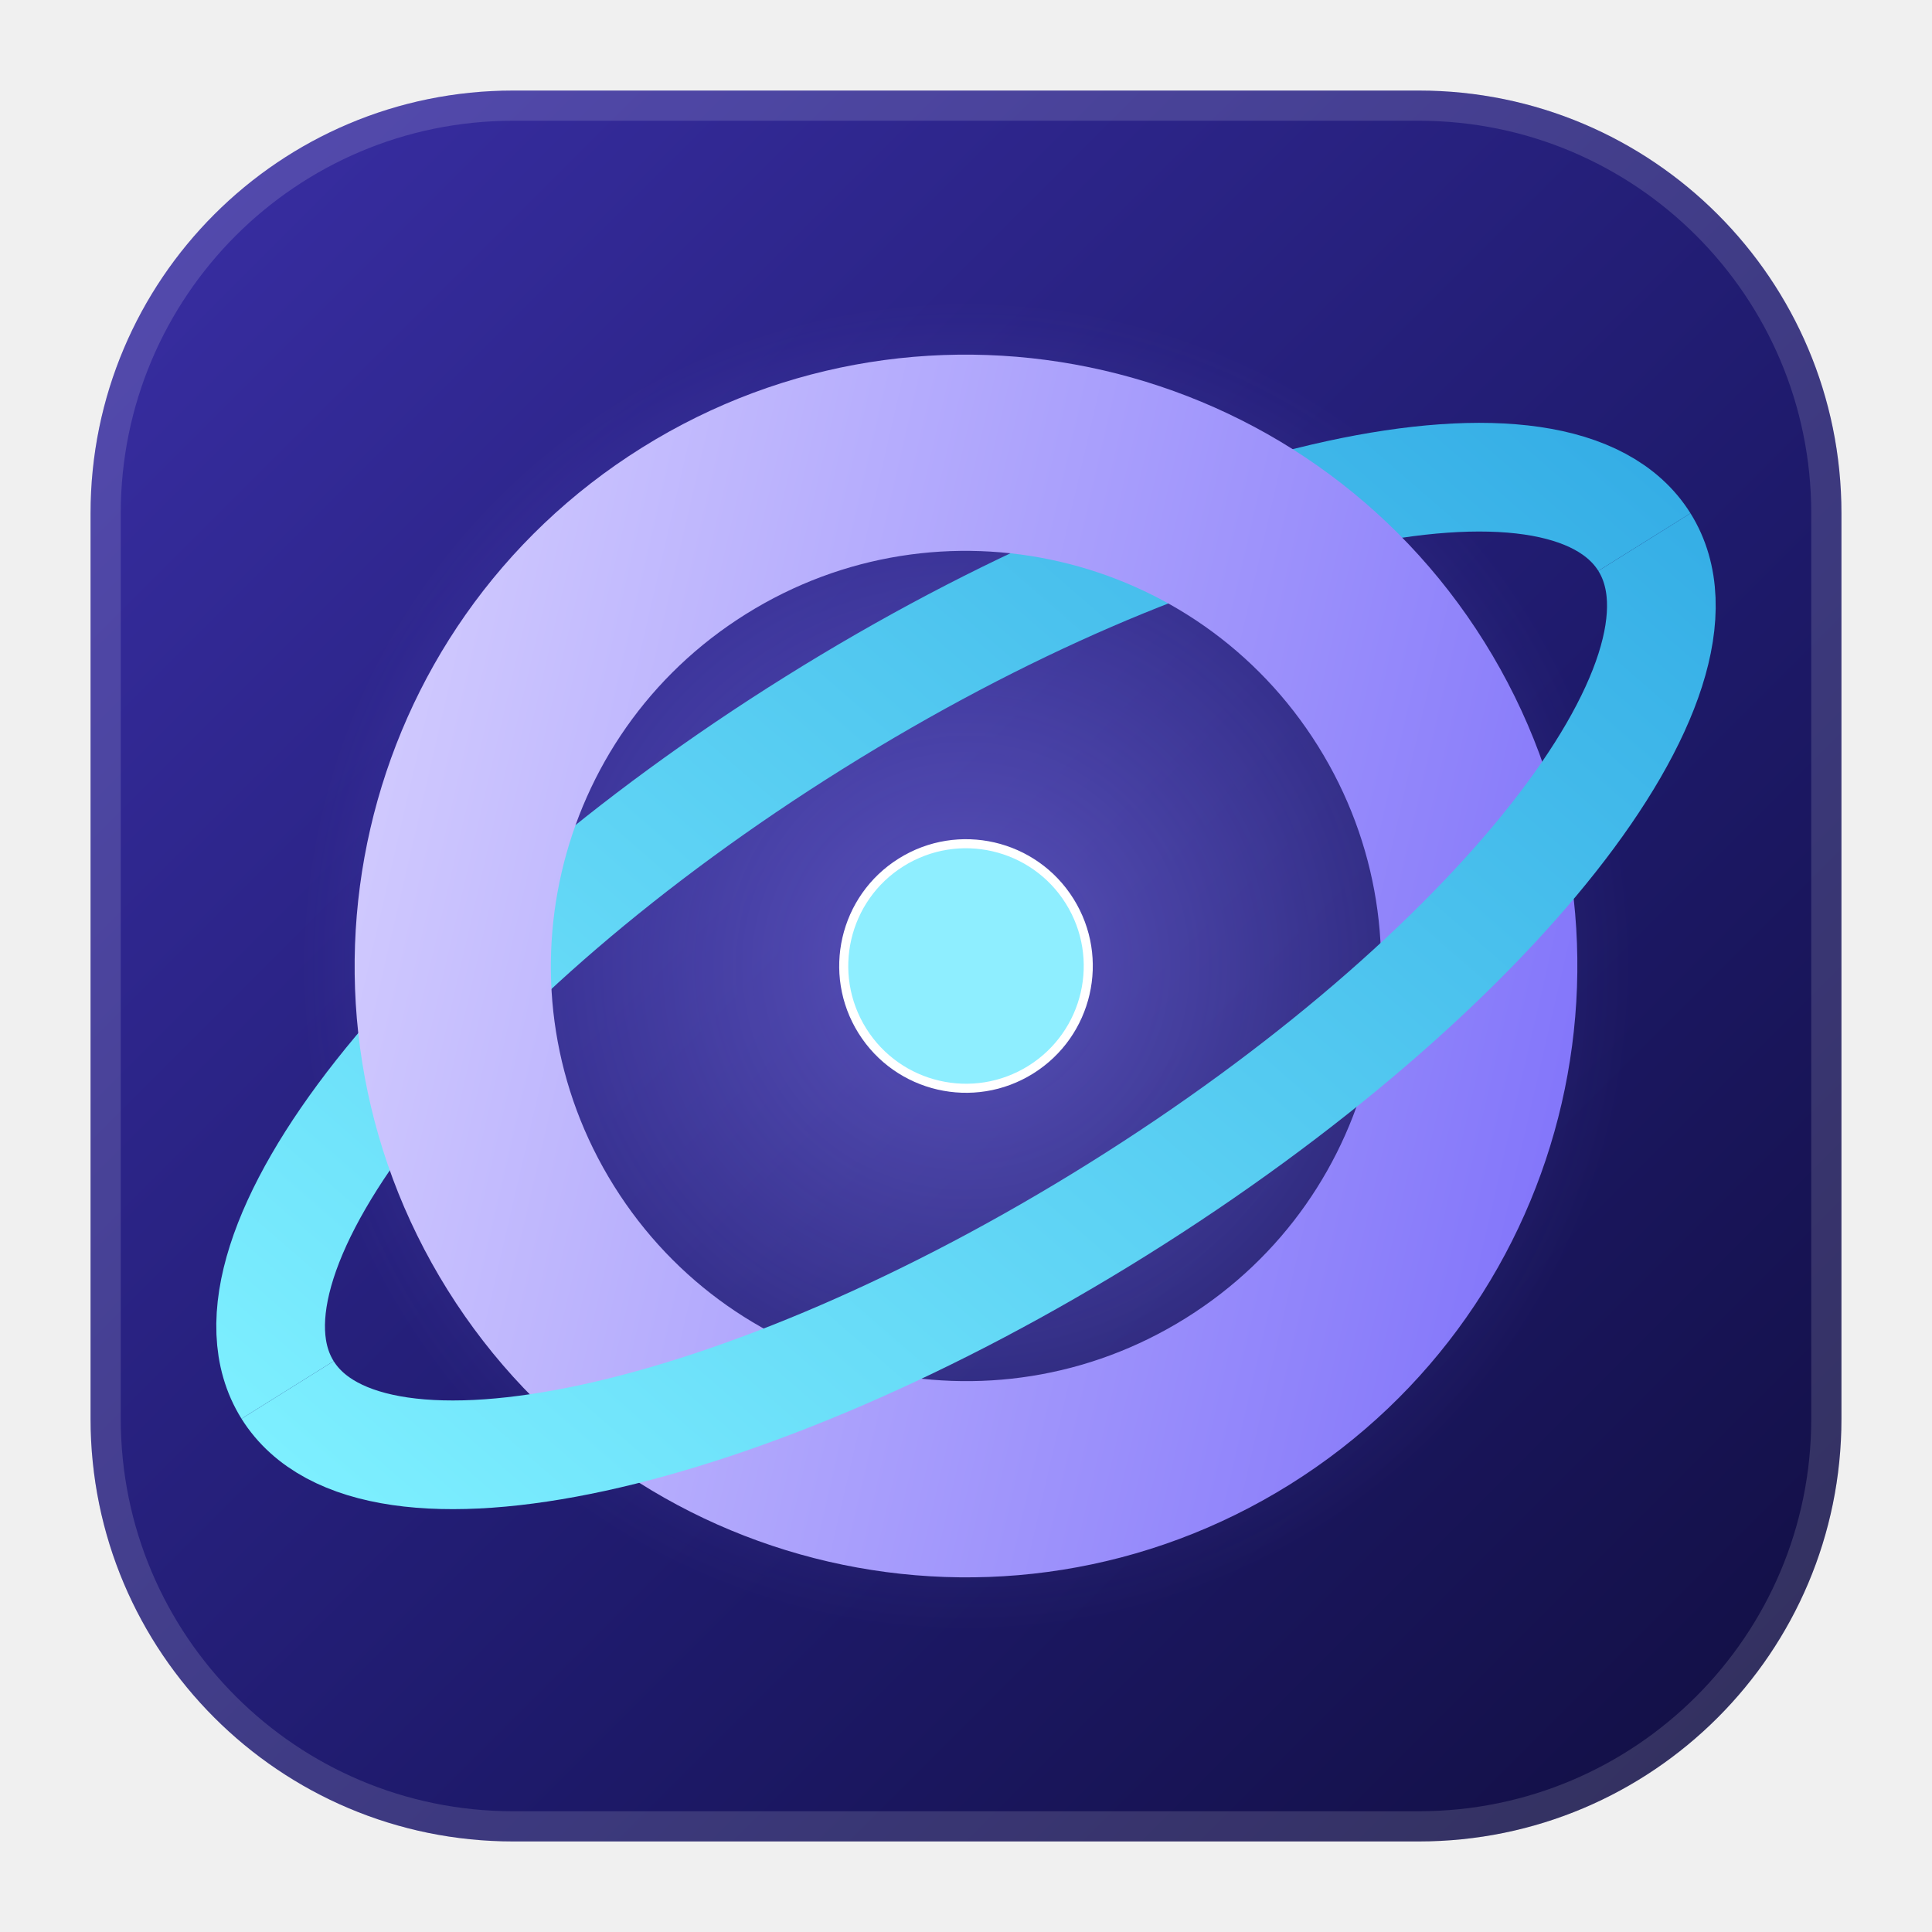
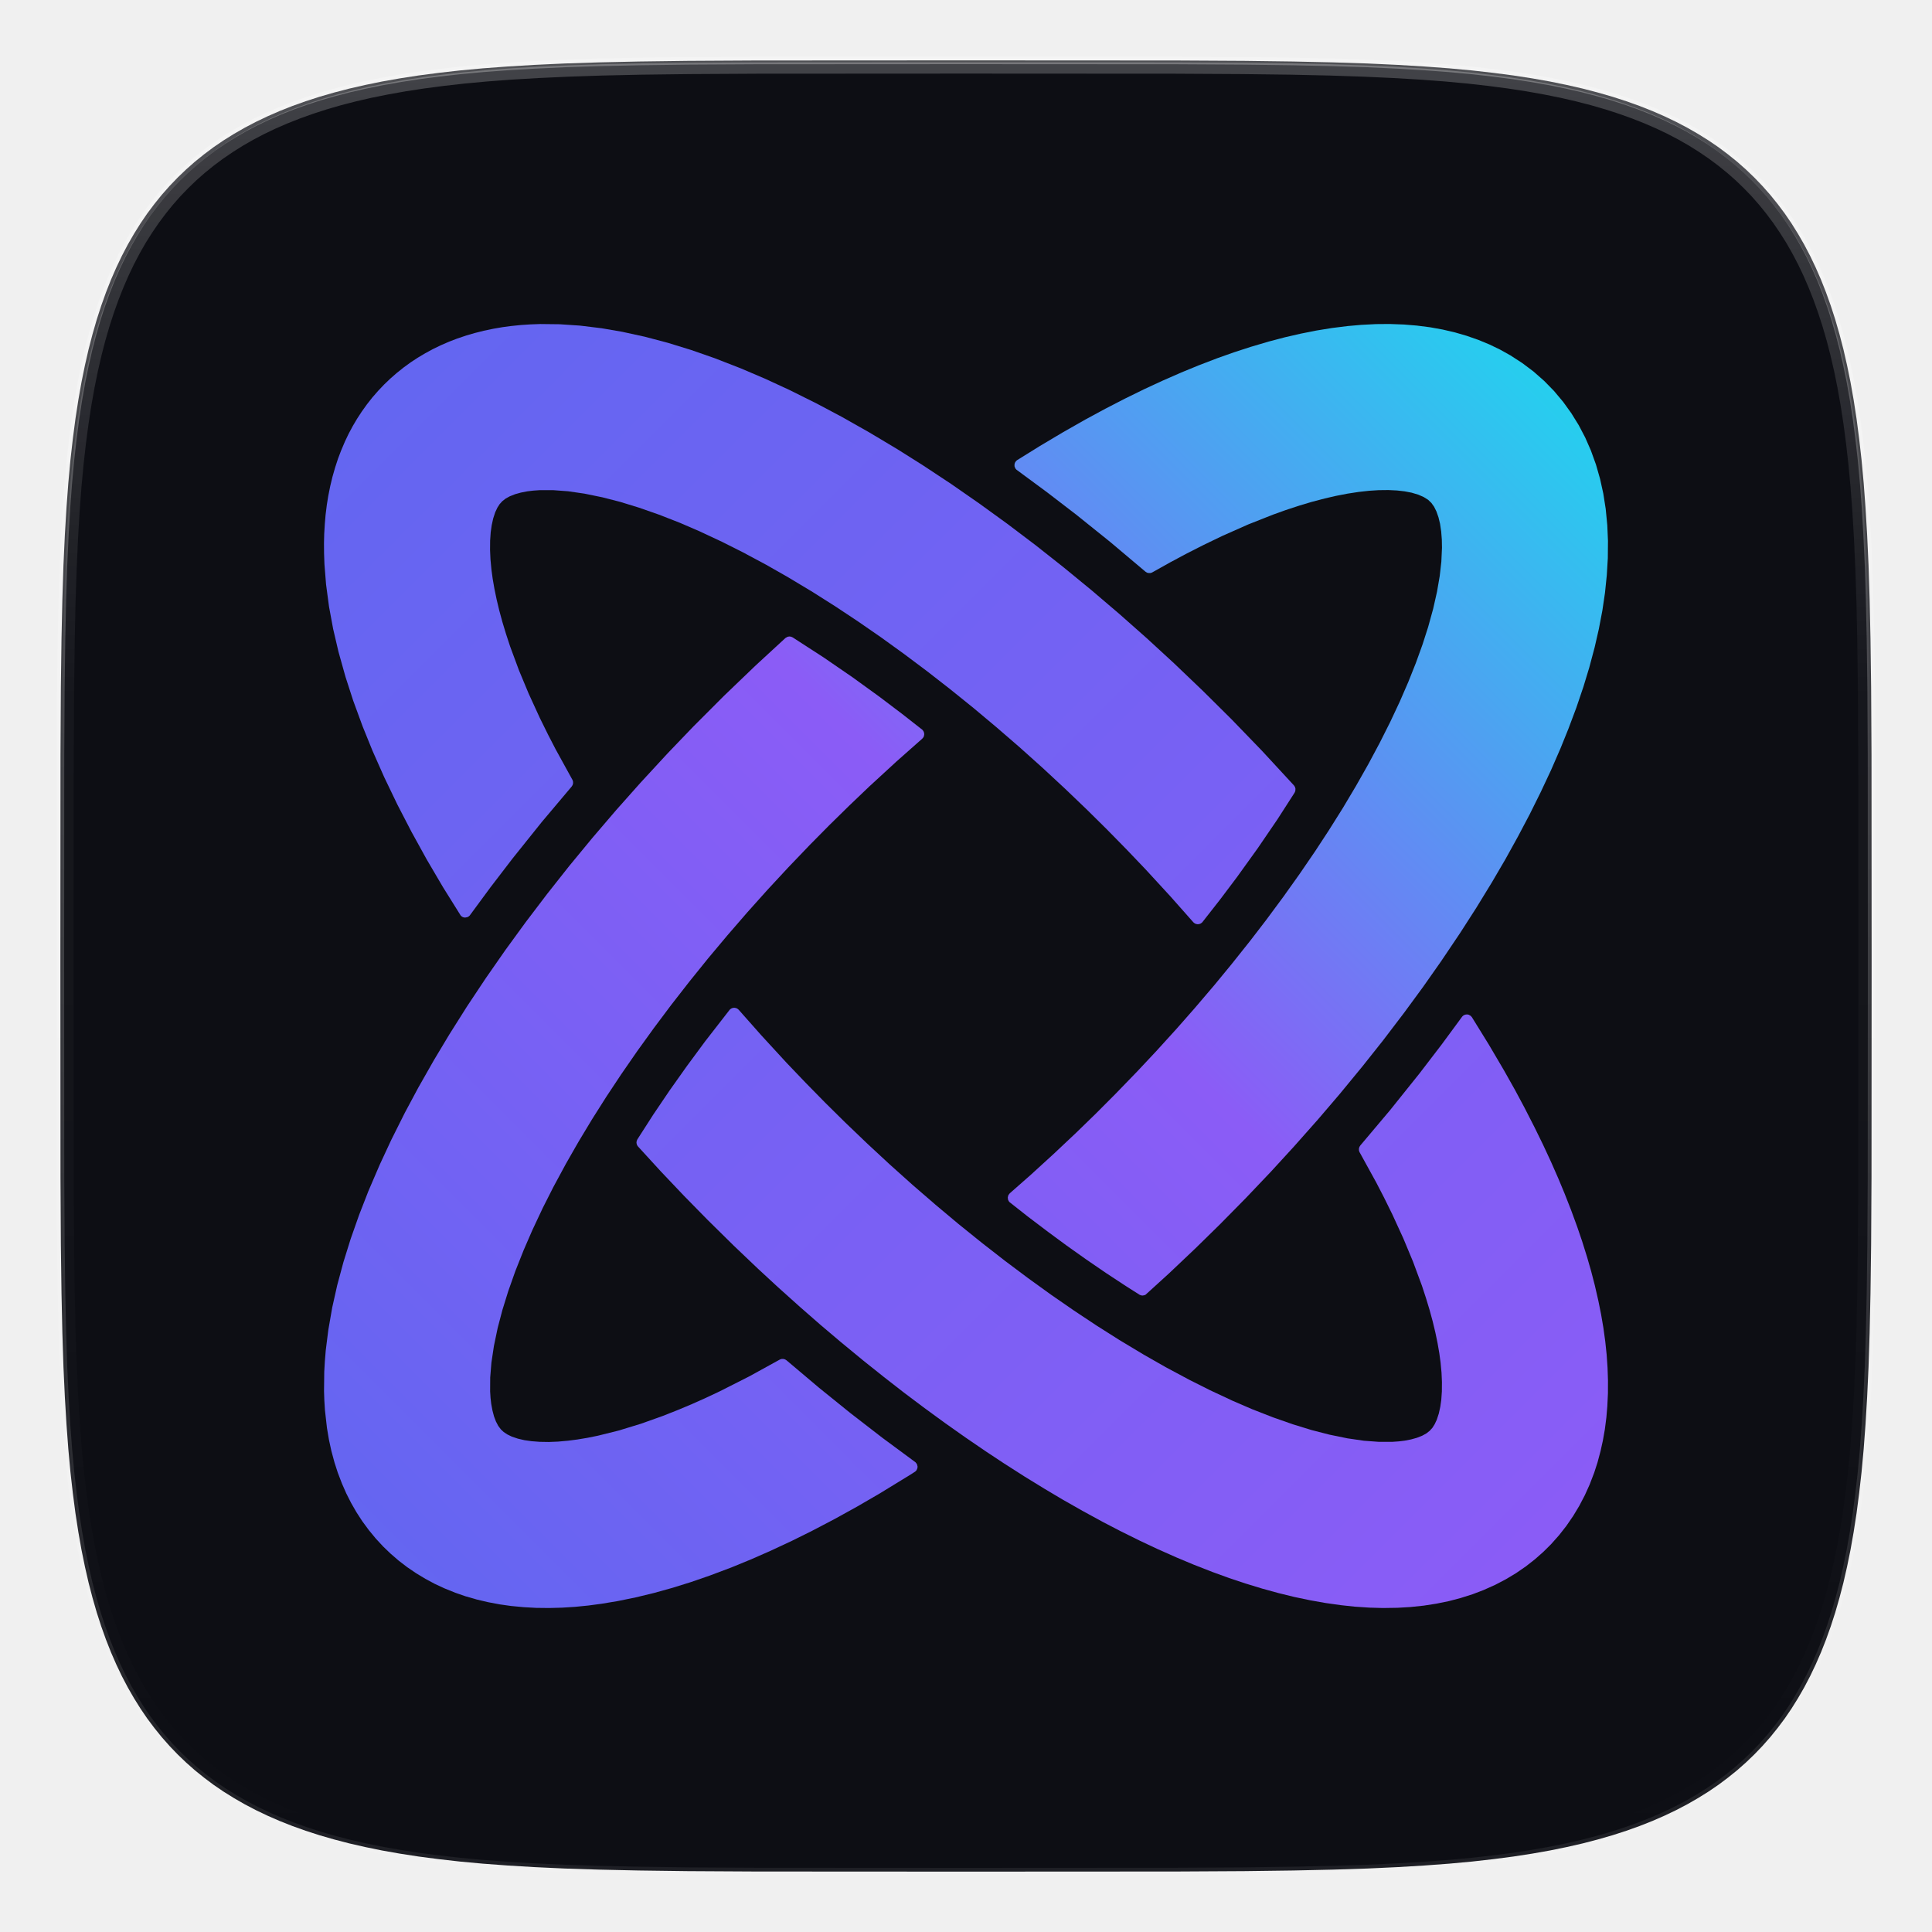
- <svg xmlns="http://www.w3.org/2000/svg" viewBox="0 0 64 64" role="img" aria-label="ORBIX">
+ <svg xmlns="http://www.w3.org/2000/svg" viewBox="0 0 512 512" width="512" height="512">
  <defs>
-     <linearGradient id="lt" x1="3" y1="3" x2="61" y2="61" gradientUnits="userSpaceOnUse">
-       <stop offset="0" stop-color="#3a2fa6" />
-       <stop offset=".6" stop-color="#1e1a6b" />
-       <stop offset="1" stop-color="#110e40" />
+     <linearGradient id="g1" gradientUnits="userSpaceOnUse" x1="96" y1="96" x2="416" y2="416">
+       <stop offset="0" stop-color="#6366f1" />
+       <stop offset="1" stop-color="#8b5cf6" />
    </linearGradient>
-     <linearGradient id="lr" x1="14" y1="14" x2="50" y2="50" gradientUnits="userSpaceOnUse">
-       <stop offset="0" stop-color="#d9d3ff" />
-       <stop offset="1" stop-color="#7a6cf9" />
+     <linearGradient id="g2" gradientUnits="userSpaceOnUse" x1="416" y1="96" x2="96" y2="416">
+       <stop offset="0" stop-color="#8b5cf6" />
+       <stop offset="1" stop-color="#6366f1" />
    </linearGradient>
-     <linearGradient id="lo" x1="6" y1="40" x2="58" y2="24" gradientUnits="userSpaceOnUse">
-       <stop offset="0" stop-color="#7defff" />
-       <stop offset="1" stop-color="#35aee6" />
+     <linearGradient id="g3" gradientUnits="userSpaceOnUse" x1="96" y1="416" x2="416" y2="96">
+       <stop offset="0" stop-color="#6366f1" />
+       <stop offset="0.55" stop-color="#8b5cf6" />
+       <stop offset="1" stop-color="#22d3ee" />
    </linearGradient>
-     <clipPath id="lf">
-       <rect x="-10" y="32" width="84" height="40" />
-     </clipPath>
-     <clipPath id="lb">
-       <rect x="-10" y="-10" width="84" height="42" />
-     </clipPath>
-     <radialGradient id="lh">
-       <stop offset="0" stop-color="#8f86ff" stop-opacity=".5" />
-       <stop offset="1" stop-color="#8f86ff" stop-opacity="0" />
-     </radialGradient>
+     <linearGradient id="hl" x1="0" y1="0" x2="0" y2="1">
+       <stop offset="0" stop-color="#fff" stop-opacity=".22" />
+       <stop offset=".35" stop-color="#fff" stop-opacity=".04" />
+       <stop offset="1" stop-color="#fff" stop-opacity="0" />
+     </linearGradient>
+     <linearGradient id="edge" x1="0" y1="0" x2="0" y2="1">
+       <stop offset="0" stop-color="#fff" stop-opacity=".28" />
+       <stop offset="1" stop-color="#fff" stop-opacity=".07" />
+     </linearGradient>
  </defs>
-   <rect x="3" y="3" width="58" height="58" rx="14" fill="url(#lt)" />
-   <rect x="3.5" y="3.5" width="57" height="57" rx="13.5" fill="none" stroke="#fff" stroke-opacity=".14" />
-   <circle cx="32" cy="32" r="22" fill="url(#lh)" />
-   <g transform="rotate(-32 32 32)">
-     <g clip-path="">
-       <g clip-path="url(#lb)">
-         <ellipse cx="32" cy="32" rx="26.5" ry="9.5" fill="none" stroke="url(#lo)" stroke-width="3.6" />
-       </g>
-     </g>
-     <circle cx="32" cy="32" r="17" fill="none" stroke="url(#lr)" stroke-width="6.5" />
-     <g clip-path="url(#lf)">
-       <ellipse cx="32" cy="32" rx="26.5" ry="9.5" fill="none" stroke="url(#lo)" stroke-width="3.6" />
-     </g>
-     <circle cx="32" cy="32" r="4.2" fill="#fff" />
-     <g transform="translate(32 32)">
-       <circle r="3.9" fill="#8eeeff">
-         <animateMotion dur="9s" repeatCount="indefinite" rotate="0" path="M-26.5 0A26.5 9.5 0 1 0 26.5 0A26.5 9.5 0 1 0 -26.5 0" begin="-2.4s" />
-       </circle>
-     </g>
+   <path d="M496 256L495.97 311.9L495.87 329.74L495.7 342.71L495.47 353.25L495.18 362.29L494.81 370.27L494.38 377.47L493.89 384.05L493.33 390.12L492.69 395.77L492 401.06L491.23 406.04L490.4 410.74L489.49 415.2L488.52 419.44L487.47 423.47L486.36 427.32L485.17 431L483.91 434.52L482.58 437.89L481.17 441.12L479.69 444.22L478.13 447.19L476.49 450.04L474.78 452.78L472.98 455.42L471.09 457.94L469.13 460.37L467.07 462.7L464.93 464.93L462.7 467.07L460.37 469.13L457.94 471.09L455.42 472.98L452.78 474.78L450.04 476.49L447.19 478.13L444.22 479.69L441.12 481.17L437.89 482.58L434.52 483.91L431 485.17L427.32 486.36L423.47 487.47L419.44 488.52L415.2 489.49L410.74 490.4L406.04 491.23L401.06 492L395.77 492.69L390.12 493.33L384.05 493.89L377.47 494.38L370.27 494.81L362.29 495.18L353.25 495.47L342.71 495.7L329.74 495.87L311.9 495.97L256 496L200.1 495.97L182.26 495.87L169.29 495.7L158.75 495.47L149.71 495.18L141.73 494.81L134.53 494.38L127.95 493.89L121.88 493.33L116.23 492.69L110.94 492L105.96 491.23L101.26 490.4L96.8 489.49L92.56 488.52L88.53 487.47L84.68 486.36L81 485.17L77.48 483.91L74.11 482.58L70.88 481.17L67.78 479.69L64.81 478.13L61.96 476.49L59.22 474.78L56.58 472.98L54.06 471.09L51.63 469.13L49.3 467.07L47.07 464.93L44.93 462.7L42.87 460.37L40.91 457.94L39.02 455.42L37.22 452.78L35.51 450.04L33.87 447.19L32.31 444.22L30.83 441.12L29.42 437.89L28.09 434.52L26.83 431L25.64 427.32L24.53 423.47L23.48 419.44L22.51 415.2L21.6 410.74L20.77 406.04L20 401.06L19.31 395.77L18.67 390.12L18.11 384.05L17.62 377.47L17.19 370.27L16.82 362.29L16.53 353.25L16.3 342.71L16.13 329.74L16.03 311.9L16 256L16.03 200.1L16.13 182.26L16.3 169.29L16.53 158.75L16.82 149.71L17.19 141.73L17.62 134.53L18.11 127.95L18.67 121.88L19.31 116.23L20 110.94L20.77 105.96L21.6 101.26L22.51 96.8L23.48 92.56L24.53 88.53L25.64 84.68L26.83 81L28.09 77.48L29.42 74.11L30.83 70.88L32.31 67.78L33.87 64.81L35.51 61.96L37.22 59.22L39.02 56.58L40.91 54.06L42.87 51.63L44.93 49.3L47.07 47.07L49.3 44.93L51.63 42.87L54.06 40.91L56.58 39.02L59.22 37.22L61.96 35.51L64.81 33.87L67.78 32.31L70.88 30.83L74.11 29.42L77.48 28.09L81 26.83L84.68 25.64L88.53 24.53L92.56 23.48L96.8 22.51L101.26 21.6L105.96 20.77L110.94 20L116.23 19.31L121.88 18.67L127.95 18.11L134.53 17.62L141.73 17.19L149.71 16.82L158.75 16.53L169.29 16.3L182.26 16.13L200.1 16.03L256 16L311.9 16.03L329.74 16.13L342.71 16.3L353.25 16.53L362.29 16.82L370.27 17.19L377.47 17.62L384.05 18.11L390.12 18.67L395.77 19.31L401.06 20L406.04 20.77L410.74 21.6L415.2 22.51L419.44 23.48L423.47 24.53L427.32 25.64L431 26.83L434.52 28.09L437.89 29.42L441.12 30.83L444.22 32.31L447.19 33.87L450.04 35.51L452.78 37.22L455.42 39.02L457.94 40.91L460.37 42.87L462.7 44.93L464.93 47.07L467.07 49.3L469.13 51.63L471.09 54.06L472.98 56.58L474.78 59.22L476.49 61.96L478.13 64.81L479.69 67.78L481.17 70.88L482.58 74.11L483.91 77.48L485.17 81L486.36 84.68L487.47 88.53L488.52 92.56L489.49 96.8L490.4 101.26L491.23 105.96L492 110.94L492.69 116.23L493.33 121.88L493.89 127.95L494.38 134.53L494.81 141.73L495.18 149.71L495.47 158.75L495.7 169.29L495.87 182.26L495.97 200.1Z" fill="#0d0e14" />
+   <path d="M494 256L493.97 311.43L493.87 329.13L493.71 341.99L493.48 352.44L493.18 361.4L492.82 369.32L492.4 376.46L491.91 382.98L491.35 389L490.72 394.6L490.03 399.85L489.27 404.79L488.44 409.45L487.55 413.87L486.58 418.07L485.55 422.07L484.44 425.89L483.26 429.54L482.01 433.03L480.69 436.37L479.3 439.57L477.83 442.65L476.28 445.6L474.66 448.43L472.95 451.14L471.17 453.75L469.3 456.26L467.35 458.67L465.32 460.98L463.19 463.19L460.98 465.32L458.67 467.35L456.26 469.3L453.75 471.17L451.14 472.95L448.43 474.66L445.6 476.28L442.65 477.83L439.57 479.3L436.37 480.69L433.03 482.01L429.54 483.26L425.89 484.44L422.07 485.55L418.07 486.58L413.87 487.55L409.45 488.44L404.79 489.27L399.85 490.03L394.6 490.72L389 491.35L382.98 491.91L376.46 492.4L369.32 492.82L361.4 493.18L352.44 493.48L341.99 493.71L329.13 493.87L311.43 493.97L256 494L200.57 493.97L182.87 493.87L170.01 493.71L159.56 493.48L150.6 493.18L142.68 492.82L135.54 492.4L129.02 491.91L123 491.35L117.4 490.72L112.15 490.03L107.21 489.27L102.55 488.44L98.13 487.55L93.93 486.58L89.93 485.55L86.11 484.44L82.46 483.26L78.97 482.01L75.63 480.69L72.43 479.3L69.35 477.83L66.4 476.28L63.57 474.66L60.86 472.95L58.25 471.17L55.74 469.3L53.33 467.35L51.02 465.32L48.81 463.19L46.68 460.98L44.65 458.67L42.7 456.26L40.83 453.75L39.05 451.14L37.34 448.43L35.72 445.6L34.17 442.65L32.7 439.57L31.31 436.37L29.99 433.03L28.74 429.54L27.56 425.89L26.45 422.07L25.42 418.07L24.45 413.87L23.56 409.45L22.73 404.79L21.97 399.85L21.28 394.6L20.65 389L20.09 382.98L19.6 376.46L19.18 369.32L18.82 361.4L18.52 352.44L18.29 341.99L18.13 329.13L18.03 311.43L18 256L18.03 200.57L18.13 182.87L18.29 170.01L18.52 159.56L18.82 150.6L19.18 142.68L19.6 135.54L20.09 129.02L20.65 123L21.28 117.4L21.97 112.15L22.73 107.21L23.56 102.55L24.45 98.13L25.42 93.93L26.45 89.93L27.56 86.11L28.74 82.46L29.99 78.97L31.31 75.63L32.7 72.43L34.17 69.35L35.72 66.4L37.34 63.57L39.05 60.86L40.83 58.25L42.7 55.74L44.65 53.33L46.68 51.02L48.81 48.81L51.02 46.68L53.33 44.65L55.74 42.7L58.25 40.83L60.86 39.05L63.57 37.34L66.4 35.72L69.35 34.17L72.43 32.7L75.63 31.31L78.97 29.99L82.46 28.74L86.11 27.56L89.93 26.45L93.93 25.42L98.13 24.45L102.55 23.56L107.21 22.73L112.15 21.97L117.4 21.28L123 20.65L129.02 20.09L135.54 19.6L142.68 19.18L150.6 18.82L159.56 18.52L170.01 18.29L182.87 18.13L200.57 18.03L256 18L311.43 18.03L329.13 18.13L341.99 18.29L352.44 18.52L361.4 18.82L369.32 19.18L376.46 19.6L382.98 20.09L389 20.65L394.6 21.28L399.85 21.97L404.79 22.73L409.45 23.56L413.87 24.45L418.07 25.42L422.07 26.45L425.89 27.56L429.54 28.74L433.03 29.99L436.37 31.31L439.57 32.7L442.65 34.17L445.6 35.72L448.43 37.34L451.14 39.05L453.75 40.83L456.26 42.7L458.67 44.65L460.98 46.68L463.19 48.81L465.32 51.02L467.35 53.33L469.3 55.74L471.17 58.25L472.95 60.86L474.66 63.57L476.28 66.4L477.83 69.35L479.3 72.43L480.69 75.63L482.01 78.97L483.26 82.46L484.44 86.11L485.55 89.93L486.58 93.93L487.55 98.13L488.44 102.55L489.27 107.21L490.03 112.15L490.72 117.4L491.35 123L491.91 129.02L492.4 135.54L492.82 142.68L493.18 150.6L493.48 159.56L493.71 170.01L493.87 182.87L493.97 200.57Z" fill="none" stroke="url(#hl)" stroke-width="3" />
+   <path d="M496 256L495.97 311.9L495.87 329.74L495.7 342.71L495.47 353.25L495.18 362.29L494.81 370.27L494.38 377.47L493.89 384.05L493.33 390.12L492.69 395.77L492 401.06L491.23 406.04L490.4 410.74L489.49 415.2L488.52 419.44L487.47 423.47L486.36 427.32L485.17 431L483.91 434.52L482.58 437.89L481.17 441.12L479.69 444.22L478.13 447.19L476.49 450.04L474.78 452.78L472.98 455.42L471.09 457.94L469.13 460.37L467.07 462.7L464.93 464.93L462.7 467.07L460.37 469.13L457.94 471.09L455.42 472.98L452.78 474.78L450.04 476.49L447.19 478.13L444.22 479.69L441.12 481.17L437.89 482.58L434.52 483.91L431 485.17L427.32 486.36L423.47 487.47L419.44 488.52L415.2 489.49L410.74 490.4L406.04 491.23L401.06 492L395.77 492.69L390.12 493.33L384.05 493.89L377.47 494.38L370.27 494.81L362.29 495.18L353.25 495.47L342.71 495.7L329.74 495.87L311.9 495.97L256 496L200.1 495.97L182.26 495.87L169.29 495.7L158.75 495.47L149.71 495.18L141.73 494.81L134.53 494.38L127.95 493.89L121.88 493.33L116.23 492.69L110.94 492L105.96 491.23L101.26 490.4L96.8 489.49L92.56 488.52L88.53 487.47L84.68 486.36L81 485.17L77.48 483.91L74.11 482.58L70.88 481.17L67.78 479.69L64.81 478.13L61.96 476.49L59.22 474.78L56.58 472.98L54.06 471.09L51.63 469.13L49.3 467.07L47.07 464.93L44.93 462.7L42.87 460.37L40.91 457.94L39.02 455.42L37.22 452.78L35.51 450.04L33.87 447.19L32.31 444.22L30.83 441.12L29.42 437.89L28.09 434.52L26.83 431L25.64 427.32L24.53 423.47L23.48 419.44L22.51 415.2L21.6 410.74L20.77 406.04L20 401.06L19.31 395.77L18.67 390.12L18.11 384.05L17.62 377.47L17.19 370.27L16.82 362.29L16.53 353.25L16.3 342.71L16.13 329.74L16.03 311.9L16 256L16.03 200.1L16.13 182.26L16.3 169.29L16.53 158.75L16.82 149.71L17.19 141.73L17.62 134.53L18.11 127.95L18.67 121.88L19.31 116.23L20 110.94L20.77 105.96L21.6 101.26L22.51 96.8L23.48 92.56L24.53 88.53L25.64 84.68L26.83 81L28.09 77.48L29.42 74.11L30.83 70.88L32.31 67.78L33.87 64.81L35.51 61.96L37.22 59.22L39.02 56.58L40.91 54.06L42.87 51.63L44.93 49.3L47.07 47.07L49.3 44.93L51.63 42.87L54.06 40.91L56.58 39.02L59.22 37.22L61.96 35.51L64.81 33.87L67.78 32.31L70.88 30.83L74.11 29.42L77.48 28.09L81 26.83L84.68 25.64L88.53 24.53L92.56 23.48L96.8 22.51L101.26 21.6L105.96 20.77L110.94 20L116.23 19.31L121.88 18.67L127.95 18.11L134.53 17.62L141.73 17.19L149.71 16.82L158.75 16.53L169.29 16.3L182.26 16.13L200.1 16.03L256 16L311.9 16.03L329.74 16.13L342.71 16.3L353.25 16.53L362.29 16.82L370.27 17.19L377.47 17.62L384.05 18.11L390.12 18.67L395.77 19.31L401.06 20L406.04 20.77L410.74 21.6L415.2 22.51L419.44 23.48L423.47 24.53L427.32 25.64L431 26.83L434.52 28.09L437.89 29.42L441.12 30.83L444.22 32.31L447.19 33.87L450.04 35.51L452.78 37.22L455.42 39.02L457.94 40.91L460.37 42.87L462.7 44.93L464.93 47.07L467.07 49.3L469.13 51.63L471.09 54.06L472.98 56.58L474.78 59.22L476.49 61.96L478.13 64.81L479.69 67.78L481.17 70.88L482.58 74.11L483.91 77.48L485.17 81L486.36 84.68L487.47 88.53L488.52 92.56L489.49 96.8L490.4 101.26L491.23 105.96L492 110.94L492.69 116.23L493.33 121.88L493.89 127.95L494.38 134.53L494.81 141.73L495.18 149.71L495.47 158.75L495.7 169.29L495.87 182.26L495.97 200.1Z" fill="none" stroke="url(#edge)" stroke-width="2" />
+   <path d="M168.92 301.93L168.73 302.36L168.67 302.83L168.76 303.3L168.98 303.72L175.11 310.42L181.26 316.9L187.5 323.26L194.46 330.12L200.9 336.25L206.15 341.1L212.05 346.39L217.38 351.05L222.73 355.58L228.75 360.54L234.15 364.85L239.56 369.06L244.99 373.14L250.43 377.11L255.87 380.95L261.3 384.66L266.08 387.82L271.49 391.28L276.85 394.57L281.59 397.39L286.89 400.4L292.2 403.3L296.87 405.73L302.06 408.3L306.67 410.47L311.78 412.74L316.32 414.64L321.33 416.6L325.72 418.19L330.16 419.67L334.48 420.99L338.76 422.17L343 423.21L347.2 424.09L351.26 424.81L355.38 425.39L359 425.78L362.93 426.04L366.52 426.14L370.37 426.08L373.77 425.88L377.3 425.51L380.65 424.99L383.97 424.31L387.06 423.5L390.28 422.48L393.13 421.39L396.24 420L399.07 418.52L401.74 416.92L404.37 415.11L406.83 413.18L408.99 411.27L411.05 409.23L413.18 406.83L415.11 404.37L416.92 401.73L418.52 399.07L420 396.24L421.26 393.45L422.48 390.28L423.35 387.59L424.17 384.52L424.78 381.76L425.3 378.81L425.71 375.62L425.96 372.64L426.12 369.24L426.13 365.81L426.02 362.49L425.78 359L425.41 355.49L424.91 351.85L424.3 348.29L423.58 344.71L422.63 340.58L421.66 336.84L420.6 333.16L419.27 328.91L417.97 325.1L416.36 320.7L414.64 316.32L413.02 312.42L411.04 307.91L408.93 303.37L406.69 298.79L404.02 293.57L401.51 288.88L398.54 283.6L394.57 276.85L390.07 269.57L389.76 269.22L389.23 268.91L388.77 268.83L388.3 268.89L387.87 269.07L387.52 269.38L382.02 276.85L376.15 284.51L368.42 294.16L360.5 303.56L360.26 303.94L360.13 304.38L360.13 304.83L360.26 305.27L364.76 313.45L366.78 317.36L368.95 321.76L371.89 328.17L374.46 334.34L376.82 340.71L377.9 344L378.86 347.17L379.69 350.22L380.39 353.15L380.97 355.94L381.43 358.6L381.77 361.1L382.02 363.78L382.13 366.23L382.11 368.73L381.96 370.93L381.69 372.83L381.3 374.6L380.76 376.25L380.19 377.46L379.59 378.4L378.88 379.18L378 379.87L376.91 380.47L375.5 381.03L373.95 381.46L372.25 381.79L370.71 381.98L369 382.1L365.35 382.1L361.46 381.81L357.11 381.18L352.33 380.2L347.62 378.99L342.61 377.45L337.33 375.6L331.8 373.44L326.59 371.19L320.67 368.42L315.14 365.64L308.9 362.3L303.11 359L296.64 355.11L290.67 351.33L284.64 347.33L278.55 343.12L272.44 338.71L266.3 334.11L260.15 329.32L254.01 324.37L247.9 319.25L241.81 313.98L235.77 308.57L229.8 303.03L223.89 297.37L218.65 292.19L213.49 286.93L208.41 281.61L201.8 274.42L195.77 267.61L195.54 267.4L195.14 267.17L194.68 267.07L194.22 267.1L193.78 267.27L193.41 267.55L186.86 275.98L182.04 282.51L177.44 289L173.1 295.42ZM117.4 235.11L122.12 242.67L122.49 242.96L122.77 243.09L123.23 243.17L123.85 243.06L124.25 242.84L124.48 242.62L129.98 235.15L135.85 227.49L143.58 217.84L151.5 208.44L151.74 208.06L151.87 207.62L151.87 207.17L151.74 206.73L147.24 198.55L145.22 194.64L143.05 190.24L140.11 183.83L137.54 177.66L135.18 171.29L134.1 168L133.14 164.83L132.31 161.78L131.61 158.85L131.03 156.06L130.57 153.4L130.23 150.9L129.98 148.22L129.87 145.77L129.89 143.27L130.04 141.07L130.31 139.17L130.7 137.4L131.24 135.75L131.81 134.54L132.41 133.6L133.12 132.82L134 132.13L135.09 131.53L136.5 130.97L138.05 130.54L139.75 130.21L141.29 130.02L143 129.9L146.65 129.9L150.54 130.19L154.89 130.82L159.67 131.8L164.38 133.01L169.39 134.55L174.67 136.4L180.2 138.56L185.41 140.81L191.33 143.58L196.86 146.36L203.1 149.7L208.89 153L215.36 156.89L221.33 160.67L227.36 164.67L233.45 168.88L239.56 173.29L245.7 177.89L251.85 182.68L257.99 187.63L264.1 192.75L270.19 198.02L276.23 203.43L282.2 208.97L288.11 214.63L293.35 219.81L298.51 225.07L303.59 230.39L310.2 237.58L316.23 244.39L316.46 244.6L316.86 244.83L317.32 244.93L317.78 244.9L318.22 244.73L318.59 244.45L323.32 238.41L327.8 232.46L333.33 224.77L338.52 217.16L343.08 210.07L343.27 209.64L343.31 209.01L343.18 208.55L342.92 208.15L334.43 198.96L326.41 190.66L318.79 183.1L311.1 175.75L303.91 169.14L296.61 162.68L289.27 156.42L281.87 150.35L274.44 144.48L266.97 138.83L259.53 133.44L252.06 128.25L244.6 123.32L237.81 119.04L230.45 114.64L223.12 110.49L216.45 106.95L209.28 103.38L202.79 100.38L196.32 97.62L189.41 94.93L183.16 92.75L176.99 90.85L170.9 89.24L164.9 87.93L159.45 86.99L153.7 86.29L148.36 85.93L143.18 85.87L140.5 85.97L138.07 86.13L135.43 86.4L133.19 86.7L130.79 87.11L128.22 87.65L125.84 88.25L123.66 88.88L121.19 89.71L119.07 90.52L116.79 91.51L114.73 92.51L112.72 93.6L110.75 94.77L108.83 96.03L106.96 97.39L105.17 98.82L103.43 100.34L101.76 101.94L100.17 103.62L98.66 105.35L97.24 107.16L95.9 109.03L94.64 110.96L93.48 112.92L92.4 114.94L91.42 116.99L90.4 119.39L89.59 121.52L88.82 123.87L88.1 126.38L87.53 128.76L87.01 131.34L86.62 133.74L86.29 136.38L86.08 138.8L85.92 141.47L85.86 143.91L85.88 146.63L85.98 149.51L86.41 154.87L87.19 160.74L88.29 166.69L89.7 172.72L91.56 179.37L93.59 185.65L96.1 192.5L98.71 198.94L101.83 205.98L105.28 213.16L109.03 220.41L113.07 227.74Z" fill="url(#g1)" fill-rule="evenodd" />
+   <path d="M267.61 316.23L267.23 316.72L267.07 317.32L267.14 317.93L267.35 318.35L267.55 318.59L272.4 322.41L277.76 326.47L282.51 329.97L287.82 333.74L293.09 337.35L298.32 340.79L302.06 343.16L302.52 343.31L302.83 343.33L303.3 343.24L303.59 343.11L309.77 337.49L316.87 330.76L323.26 324.5L330.14 317.52L336.86 310.45L342.88 303.88L349.3 296.64L355 289.97L361.08 282.58L366.47 275.79L372.13 268.36L377.11 261.57L381.91 254.74L386.91 247.31L391.26 240.54L395.38 233.81L398.93 227.74L402.25 221.74L405.39 215.79L408.3 209.93L411.04 204.09L413.56 198.3L415.65 193.13L417.75 187.53L419.65 181.92L421.17 176.91L422.61 171.51L423.71 166.69L424.64 161.82L425.34 157.09L425.82 152.41L426.09 147.91L426.13 143.34L425.95 139.2L425.53 134.87L424.89 130.79L424.04 126.93L422.95 123.12L421.61 119.4L420.1 115.96L418.4 112.71L416.42 109.51L414.26 106.51L411.83 103.61L409.23 100.95L406.4 98.46L403.44 96.23L400.28 94.18L397.56 92.66L394.7 91.28L391.87 90.11L388.68 88.99L385.61 88.1L382.31 87.33L378.98 86.73L375.46 86.28L372.07 86L368.24 85.86L364.66 85.89L360.75 86.09L357.13 86.41L353.03 86.92L348.89 87.59L344.71 88.42L340.49 89.39L336.23 90.51L331.4 91.94L326.97 93.38L322.59 94.93L317.59 96.85L313.06 98.71L307.97 100.94L303.37 103.07L298.14 105.63L292.91 108.33L287.6 111.2L281.59 114.62L275.54 118.22L269.57 121.93L269.33 122.12L269.04 122.49L268.87 122.93L268.85 123.55L269.07 124.13L269.38 124.48L277.5 130.47L285.21 136.39L294.21 143.62L303.56 151.5L303.94 151.74L304.23 151.84L304.83 151.87L305.27 151.74L310.04 149.07L314.57 146.65L319.02 144.39L323.92 142.03L330.77 138.99L337.32 136.4L340.71 135.18L344.46 133.95L347.61 133.01L351.07 132.1L353.96 131.43L357.1 130.82L360.05 130.37L362.8 130.06L365.34 129.9L367.93 129.87L370.23 129.98L372.23 130.21L374.11 130.57L375.88 131.1L377.29 131.72L378.46 132.45L379.32 133.27L380.05 134.29L380.66 135.52L381.21 137.08L381.62 138.77L381.93 140.83L382.1 143L382.14 145.18L381.97 148.86L381.54 152.66L380.82 156.83L379.8 161.35L378.47 166.17L376.98 170.81L375.23 175.66L373.22 180.71L370.95 185.94L368.42 191.33L365.64 196.86L362.61 202.53L359.34 208.3L355.84 214.18L352.1 220.13L348.55 225.55L344.4 231.62L340.05 237.73L335.51 243.86L331.26 249.39L326.37 255.53L321.83 261.05L316.63 267.15L311.83 272.61L306.37 278.62L301.34 283.98L295.65 289.86L290.45 295.08L285.17 300.21L279.22 305.81L273.22 311.29ZM208.44 360.5L208.06 360.26L207.62 360.13L207.17 360.13L206.73 360.26L198.55 364.76L190.79 368.69L187.01 370.47L183.31 372.12L179.69 373.64L175.67 375.23L169.87 377.3L163.95 379.11L158.44 380.48L155.67 381.04L153.03 381.48L150.55 381.8L147.91 382.04L145.48 382.14L143.01 382.1L140.84 381.93L138.97 381.66L137.25 381.26L135.62 380.71L134.45 380.14L133.48 379.5L132.72 378.78L132.04 377.87L131.43 376.71L130.92 375.36L130.5 373.77L130.18 372.04L130 370.48L129.89 368.74L129.91 365.04L130.23 361.11L130.89 356.72L131.89 351.92L133.14 347.17L134.7 342.14L136.58 336.83L138.78 331.29L141.05 326.06L143.84 320.12L146.65 314.57L150.02 308.33L153.34 302.53L156.89 296.64L160.67 290.67L164.67 284.64L168.88 278.55L173.29 272.44L177.89 266.3L182.68 260.15L187.63 254.01L192.75 247.9L198.02 241.81L203.43 235.77L208.97 229.8L214.63 223.89L219.81 218.65L225.07 213.49L230.39 208.41L237.58 201.8L244.39 195.77L244.69 195.42L244.83 195.14L244.93 194.68L244.9 194.22L244.73 193.78L244.45 193.41L239 189.14L233.05 184.64L225.95 179.5L218.32 174.26L210.07 168.92L209.64 168.73L209.17 168.67L208.7 168.76L208.15 169.08L200.28 176.33L191.93 184.34L183.74 192.54L176.94 199.63L169.74 207.43L163.26 214.72L156.98 222.06L150.89 229.45L145.01 236.89L139.34 244.35L133.92 251.79L128.72 259.26L123.76 266.72L119.07 274.15L115.01 280.92L110.86 288.22L107.29 294.89L103.7 302.06L100.65 308.62L97.64 315.62L95.17 321.96L92.94 328.29L91.01 334.48L89.37 340.58L88.04 346.51L87.01 352.44L86.33 357.84L86.09 360.75L85.93 363.51L85.87 368.66L85.95 371.1L86.12 373.76L86.65 378.43L87.18 381.58L87.82 384.52L88.65 387.59L89.52 390.28L90.61 393.13L91.75 395.73L93.04 398.28L94.47 400.77L96.03 403.17L97.74 405.49L99.57 407.71L101.53 409.83L103.43 411.66L105.61 413.55L107.89 415.3L110.27 416.92L112.72 418.4L115.24 419.75L117.83 420.95L120.65 422.09L123.33 423.02L126.39 423.9L129.32 424.59L132.45 425.18L135.43 425.6L138.79 425.92L142.05 426.1L145.47 426.14L148.93 426.05L152.41 425.83L155.92 425.48L159.45 425.01L163.71 424.3L168.5 423.32L173.33 422.15L178.22 420.79L183.16 419.25L188.16 417.52L193.77 415.41L198.94 413.29L204.09 411.03L209.88 408.33L215.18 405.7L221.12 402.59L227.11 399.28L233.14 395.78L241.22 390.83L242.55 389.98L242.88 389.64L243.13 389.07L243.16 388.61L243 388.01L242.62 387.52L233.81 381.01L225.4 374.51L217.1 367.81Z" fill="url(#g3)" fill-rule="evenodd" />
+   <g transform="rotate(-45 256 256)">
+     <circle r="45" fill="#0d0e14">
+       <animateMotion dur="10s" repeatCount="indefinite" path="M452 256A196 74 0 1 1 60 256A196 74 0 1 1 452 256Z" />
+     </circle>
+     <circle r="30" fill="#22d3ee">
+       <animateMotion dur="10s" repeatCount="indefinite" path="M452 256A196 74 0 1 1 60 256A196 74 0 1 1 452 256Z" />
+     </circle>
  </g>
</svg>
